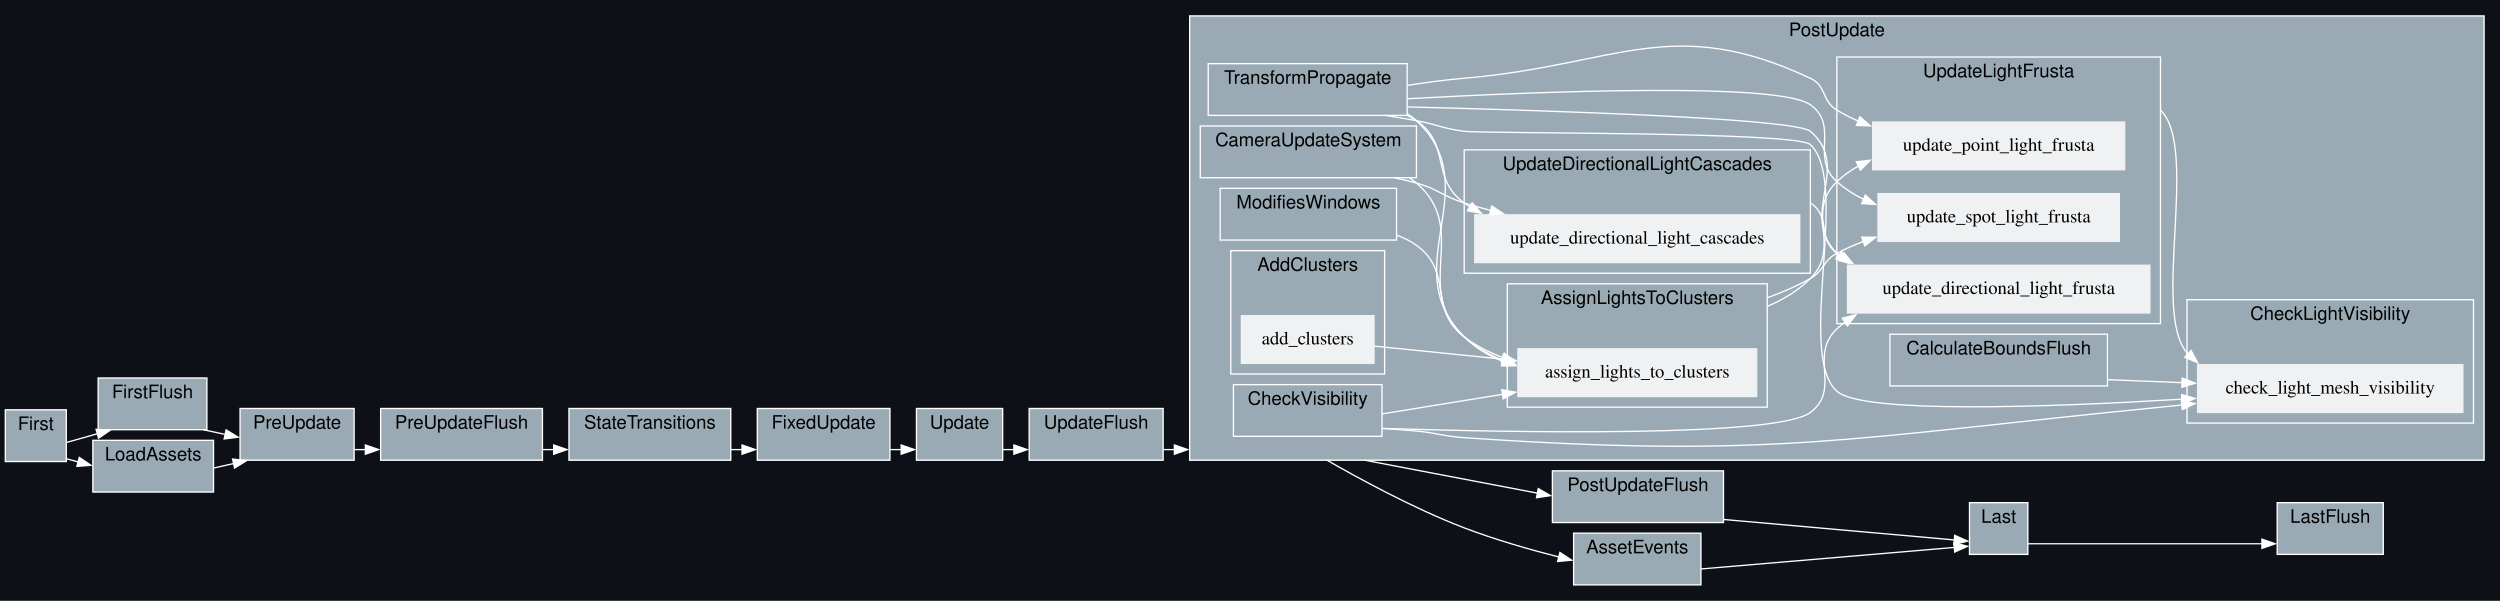
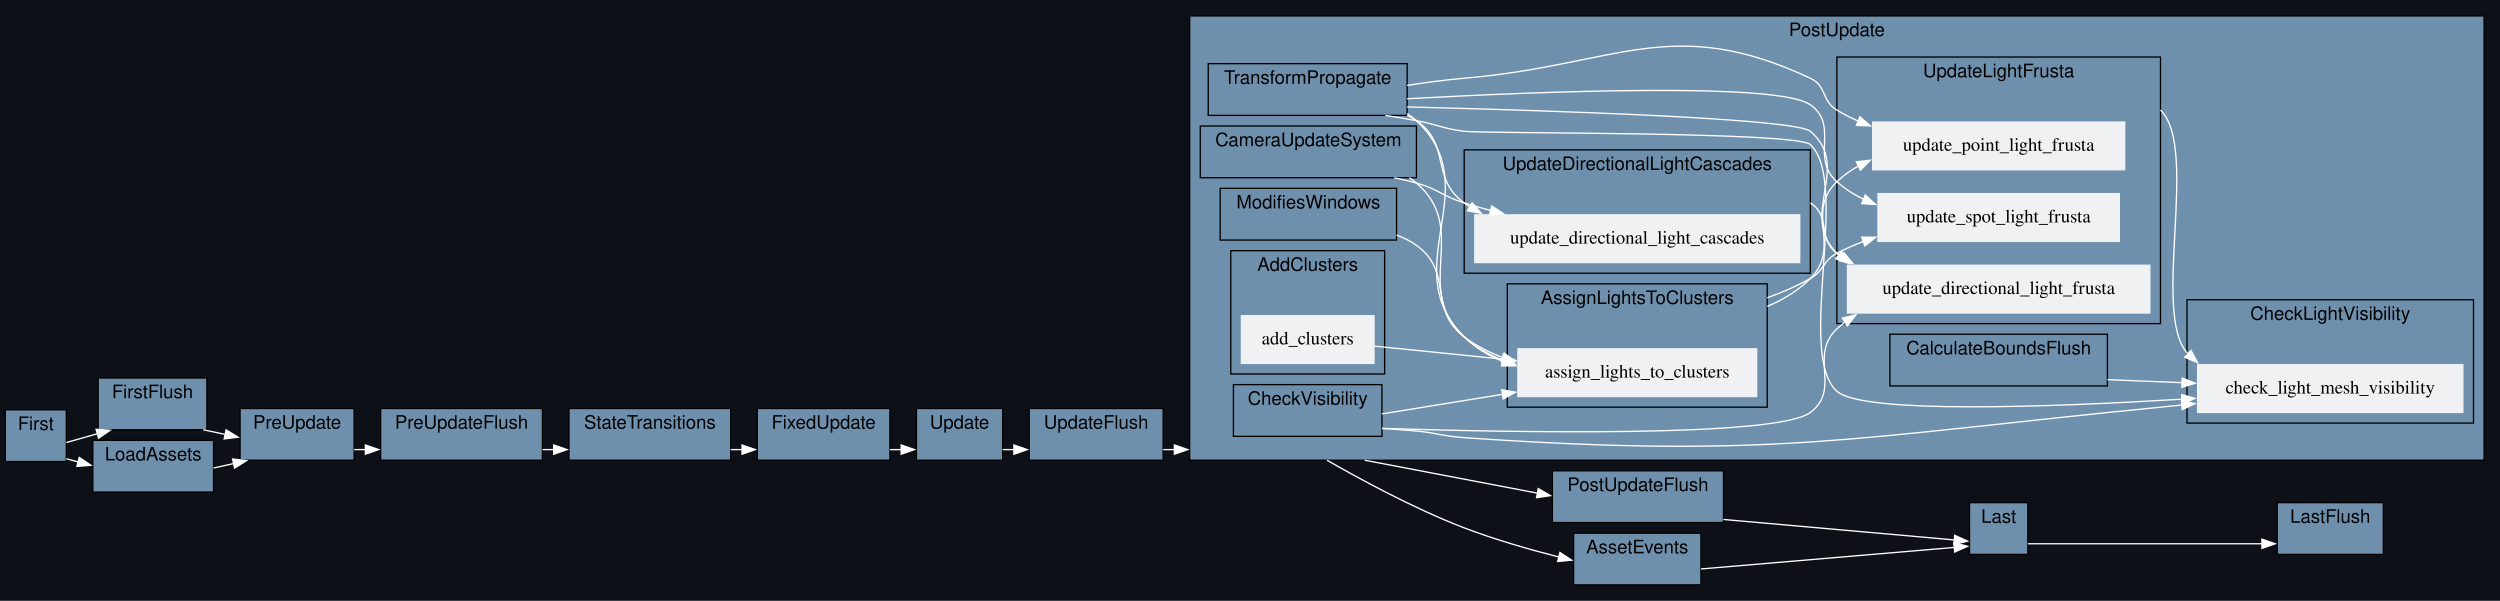
<svg xmlns="http://www.w3.org/2000/svg" width="1885pt" height="453pt" viewBox="0.00 0.00 1885.00 453.00">
  <g id="graph0" class="graph" transform="scale(1 1) rotate(0) translate(4 449)">
    <polygon fill="#0d1117" stroke="none" points="-4,4 -4,-449 1881,-449 1881,4 -4,4" />
    <g id="clust1" class="cluster">
-       <polygon fill="#99aab5" stroke="white" points="70,-125 70,-164 152,-164 152,-125 70,-125" />
+       <polygon fill="#6f90ad" stroke="black" points="70,-125 70,-164 152,-164 152,-125 70,-125" />
      <text text-anchor="middle" x="111" y="-148.8" font-family="Helvetica,sans-Serif" font-size="14.00">FirstFlush</text>
    </g>
    <g id="clust2" class="cluster">
-       <polygon fill="#99aab5" stroke="white" points="283,-102 283,-141 405,-141 405,-102 283,-102" />
+       <polygon fill="#6f90ad" stroke="black" points="283,-102 283,-141 405,-141 405,-102 283,-102" />
      <text text-anchor="middle" x="344" y="-125.8" font-family="Helvetica,sans-Serif" font-size="14.00">PreUpdateFlush</text>
    </g>
    <g id="clust3" class="cluster">
-       <polygon fill="#99aab5" stroke="white" points="772,-102 772,-141 873,-141 873,-102 772,-102" />
+       <polygon fill="#6f90ad" stroke="black" points="772,-102 772,-141 873,-141 873,-102 772,-102" />
      <text text-anchor="middle" x="822.5" y="-125.8" font-family="Helvetica,sans-Serif" font-size="14.00">UpdateFlush</text>
    </g>
    <g id="clust4" class="cluster">
-       <polygon fill="#99aab5" stroke="white" points="1166.5,-55 1166.5,-94 1295.5,-94 1295.5,-55 1166.5,-55" />
+       <polygon fill="#6f90ad" stroke="black" points="1166.5,-55 1166.5,-94 1295.5,-94 1295.5,-55 1166.5,-55" />
      <text text-anchor="middle" x="1231" y="-78.8" font-family="Helvetica,sans-Serif" font-size="14.00">PostUpdateFlush</text>
    </g>
    <g id="clust5" class="cluster">
-       <polygon fill="#99aab5" stroke="white" points="1713,-31 1713,-70 1793,-70 1793,-31 1713,-31" />
+       <polygon fill="#6f90ad" stroke="black" points="1713,-31 1713,-70 1793,-70 1793,-31 1713,-31" />
      <text text-anchor="middle" x="1753" y="-54.8" font-family="Helvetica,sans-Serif" font-size="14.00">LastFlush</text>
    </g>
    <g id="clust6" class="cluster">
-       <polygon fill="#99aab5" stroke="white" points="0,-101 0,-140 46,-140 46,-101 0,-101" />
+       <polygon fill="#6f90ad" stroke="black" points="0,-101 0,-140 46,-140 46,-101 0,-101" />
      <text text-anchor="middle" x="23" y="-124.8" font-family="Helvetica,sans-Serif" font-size="14.00">First</text>
    </g>
    <g id="clust7" class="cluster">
-       <polygon fill="#99aab5" stroke="white" points="177,-102 177,-141 263,-141 263,-102 177,-102" />
+       <polygon fill="#6f90ad" stroke="black" points="177,-102 177,-141 263,-141 263,-102 177,-102" />
      <text text-anchor="middle" x="220" y="-125.8" font-family="Helvetica,sans-Serif" font-size="14.00">PreUpdate</text>
    </g>
    <g id="clust8" class="cluster">
-       <polygon fill="#99aab5" stroke="white" points="425,-102 425,-141 547,-141 547,-102 425,-102" />
+       <polygon fill="#6f90ad" stroke="black" points="425,-102 425,-141 547,-141 547,-102 425,-102" />
      <text text-anchor="middle" x="486" y="-125.8" font-family="Helvetica,sans-Serif" font-size="14.00">StateTransitions</text>
    </g>
    <g id="clust9" class="cluster">
-       <polygon fill="#99aab5" stroke="white" points="567,-102 567,-141 667,-141 667,-102 567,-102" />
+       <polygon fill="#6f90ad" stroke="black" points="567,-102 567,-141 667,-141 667,-102 567,-102" />
      <text text-anchor="middle" x="617" y="-125.8" font-family="Helvetica,sans-Serif" font-size="14.00">FixedUpdate</text>
    </g>
    <g id="clust10" class="cluster">
-       <polygon fill="#99aab5" stroke="white" points="687,-102 687,-141 752,-141 752,-102 687,-102" />
+       <polygon fill="#6f90ad" stroke="black" points="687,-102 687,-141 752,-141 752,-102 687,-102" />
      <text text-anchor="middle" x="719.5" y="-125.8" font-family="Helvetica,sans-Serif" font-size="14.00">Update</text>
    </g>
    <g id="clust11" class="cluster">
-       <polygon fill="#99aab5" stroke="white" points="893,-102 893,-437 1869,-437 1869,-102 893,-102" />
+       <polygon fill="#6f90ad" stroke="black" points="893,-102 893,-437 1869,-437 1869,-102 893,-102" />
      <text text-anchor="middle" x="1381" y="-421.8" font-family="Helvetica,sans-Serif" font-size="14.00">PostUpdate</text>
    </g>
    <g id="clust12" class="cluster">
-       <polygon fill="#99aab5" stroke="white" points="907,-362 907,-401 1057,-401 1057,-362 907,-362" />
+       <polygon fill="#6f90ad" stroke="black" points="907,-362 907,-401 1057,-401 1057,-362 907,-362" />
      <text text-anchor="middle" x="982" y="-385.8" font-family="Helvetica,sans-Serif" font-size="14.00">TransformPropagate</text>
    </g>
    <g id="clust13" class="cluster">
-       <polygon fill="#99aab5" stroke="white" points="916,-268 916,-307 1049,-307 1049,-268 916,-268" />
+       <polygon fill="#6f90ad" stroke="black" points="916,-268 916,-307 1049,-307 1049,-268 916,-268" />
      <text text-anchor="middle" x="982.5" y="-291.8" font-family="Helvetica,sans-Serif" font-size="14.00">ModifiesWindows</text>
    </g>
    <g id="clust14" class="cluster">
-       <polygon fill="#99aab5" stroke="white" points="901,-315 901,-354 1064,-354 1064,-315 901,-315" />
+       <polygon fill="#6f90ad" stroke="black" points="901,-315 901,-354 1064,-354 1064,-315 901,-315" />
      <text text-anchor="middle" x="982.5" y="-338.8" font-family="Helvetica,sans-Serif" font-size="14.00">CameraUpdateSystem</text>
    </g>
    <g id="clust15" class="cluster">
-       <polygon fill="#99aab5" stroke="white" points="1421,-158 1421,-197 1585,-197 1585,-158 1421,-158" />
+       <polygon fill="#6f90ad" stroke="black" points="1421,-158 1421,-197 1585,-197 1585,-158 1421,-158" />
      <text text-anchor="middle" x="1503" y="-181.8" font-family="Helvetica,sans-Serif" font-size="14.00">CalculateBoundsFlush</text>
    </g>
    <g id="clust16" class="cluster">
-       <polygon fill="#99aab5" stroke="white" points="926,-120 926,-159 1038,-159 1038,-120 926,-120" />
+       <polygon fill="#6f90ad" stroke="black" points="926,-120 926,-159 1038,-159 1038,-120 926,-120" />
      <text text-anchor="middle" x="982" y="-143.8" font-family="Helvetica,sans-Serif" font-size="14.00">CheckVisibility</text>
    </g>
    <g id="clust17" class="cluster">
-       <polygon fill="#99aab5" stroke="white" points="924,-167 924,-260 1040,-260 1040,-167 924,-167" />
+       <polygon fill="#6f90ad" stroke="black" points="924,-167 924,-260 1040,-260 1040,-167 924,-167" />
      <text text-anchor="middle" x="982" y="-244.8" font-family="Helvetica,sans-Serif" font-size="14.00">AddClusters</text>
    </g>
    <g id="clust18" class="cluster">
-       <polygon fill="#99aab5" stroke="white" points="1132.5,-142 1132.5,-235 1328.5,-235 1328.5,-142 1132.5,-142" />
+       <polygon fill="#6f90ad" stroke="black" points="1132.5,-142 1132.5,-235 1328.5,-235 1328.5,-142 1132.5,-142" />
      <text text-anchor="middle" x="1230.5" y="-219.8" font-family="Helvetica,sans-Serif" font-size="14.00">AssignLightsToClusters</text>
    </g>
    <g id="clust19" class="cluster">
-       <polygon fill="#99aab5" stroke="white" points="1645,-130 1645,-223 1861,-223 1861,-130 1645,-130" />
+       <polygon fill="#6f90ad" stroke="black" points="1645,-130 1645,-223 1861,-223 1861,-130 1645,-130" />
      <text text-anchor="middle" x="1753" y="-207.8" font-family="Helvetica,sans-Serif" font-size="14.00">CheckLightVisibility</text>
    </g>
    <g id="clust20" class="cluster">
-       <polygon fill="#99aab5" stroke="white" points="1100,-243 1100,-336 1361,-336 1361,-243 1100,-243" />
+       <polygon fill="#6f90ad" stroke="black" points="1100,-243 1100,-336 1361,-336 1361,-243 1100,-243" />
      <text text-anchor="middle" x="1230.5" y="-320.8" font-family="Helvetica,sans-Serif" font-size="14.00">UpdateDirectionalLightCascades</text>
    </g>
    <g id="clust21" class="cluster">
-       <polygon fill="#99aab5" stroke="white" points="1381,-205 1381,-406 1625,-406 1625,-205 1381,-205" />
+       <polygon fill="#6f90ad" stroke="black" points="1381,-205 1381,-406 1625,-406 1625,-205 1381,-205" />
      <text text-anchor="middle" x="1503" y="-390.8" font-family="Helvetica,sans-Serif" font-size="14.00">UpdateLightFrusta</text>
    </g>
    <g id="clust22" class="cluster">
-       <polygon fill="#99aab5" stroke="white" points="1481,-31 1481,-70 1525,-70 1525,-31 1481,-31" />
+       <polygon fill="#6f90ad" stroke="black" points="1481,-31 1481,-70 1525,-70 1525,-31 1481,-31" />
      <text text-anchor="middle" x="1503" y="-54.8" font-family="Helvetica,sans-Serif" font-size="14.00">Last</text>
    </g>
    <g id="clust23" class="cluster">
-       <polygon fill="#99aab5" stroke="white" points="66,-78 66,-117 157,-117 157,-78 66,-78" />
+       <polygon fill="#6f90ad" stroke="black" points="66,-78 66,-117 157,-117 157,-78 66,-78" />
      <text text-anchor="middle" x="111.5" y="-101.8" font-family="Helvetica,sans-Serif" font-size="14.00">LoadAssets</text>
    </g>
    <g id="clust24" class="cluster">
-       <polygon fill="#99aab5" stroke="white" points="1182.5,-8 1182.5,-47 1278.5,-47 1278.5,-8 1182.5,-8" />
+       <polygon fill="#6f90ad" stroke="black" points="1182.5,-8 1182.5,-47 1278.5,-47 1278.5,-8 1182.5,-8" />
      <text text-anchor="middle" x="1230.5" y="-31.8" font-family="Helvetica,sans-Serif" font-size="14.00">AssetEvents</text>
    </g>
    <g id="edge2" class="edge">
      <path fill="none" stroke="white" d="M149.21,-125C154.62,-123.84 160.27,-122.62 165.92,-121.41" />
      <polygon fill="white" stroke="white" points="166.48,-124.87 175.53,-119.35 165.01,-118.02 166.48,-124.87" />
    </g>
    <g id="edge4" class="edge">
      <path fill="none" stroke="white" d="M405,-110C407.88,-110 410.78,-110 413.68,-110" />
      <polygon fill="white" stroke="white" points="413.49,-113.5 423.49,-110 413.49,-106.5 413.49,-113.5" />
    </g>
    <g id="edge8" class="edge">
      <path fill="none" stroke="white" d="M873,-110C875.82,-110 878.7,-110 881.62,-110" />
      <polygon fill="white" stroke="white" points="881.49,-113.5 891.49,-110 881.49,-106.5 881.49,-113.5" />
    </g>
    <g id="edge10" class="edge">
      <path fill="none" stroke="white" d="M1295.5,-57.32C1350.24,-52.46 1426.79,-45.67 1469.65,-41.87" />
      <polygon fill="white" stroke="white" points="1469.84,-45.37 1479.5,-41 1469.23,-38.39 1469.84,-45.37" />
    </g>
    <g id="edge1" class="edge">
      <path fill="none" stroke="white" d="M46,-115.34C52.44,-117.18 59.5,-119.18 66,-121 67.17,-121.33 68.36,-121.66 69.55,-121.99" />
      <polygon fill="white" stroke="white" points="68.45,-125.32 79.02,-124.6 70.31,-118.57 68.45,-125.32" />
    </g>
    <g id="edge13" class="edge">
      <path fill="none" stroke="white" d="M46,-103.12C48.89,-102.34 51.94,-101.53 55.09,-100.68" />
      <polygon fill="white" stroke="white" points="55.78,-104.12 64.54,-98.16 53.98,-97.36 55.78,-104.12" />
    </g>
    <g id="edge3" class="edge">
      <path fill="none" stroke="white" d="M263,-110C265.78,-110 268.62,-110 271.49,-110" />
      <polygon fill="white" stroke="white" points="271.49,-113.5 281.49,-110 271.49,-106.5 271.49,-113.5" />
    </g>
    <g id="edge5" class="edge">
      <path fill="none" stroke="white" d="M547,-110C549.86,-110 552.74,-110 555.6,-110" />
      <polygon fill="white" stroke="white" points="555.49,-113.5 565.49,-110 555.49,-106.5 555.49,-113.5" />
    </g>
    <g id="edge6" class="edge">
      <path fill="none" stroke="white" d="M667,-110C669.85,-110 672.71,-110 675.54,-110" />
      <polygon fill="white" stroke="white" points="675.49,-113.5 685.49,-110 675.49,-106.5 675.49,-113.5" />
    </g>
    <g id="edge7" class="edge">
      <path fill="none" stroke="white" d="M752,-110C754.81,-110 757.71,-110 760.65,-110" />
      <polygon fill="white" stroke="white" points="760.49,-113.5 770.49,-110 760.49,-106.5 760.49,-113.5" />
    </g>
    <g id="edge9" class="edge">
      <path fill="none" stroke="white" d="M1024.95,-102C1060.58,-95.21 1112.59,-85.29 1155.24,-77.16" />
      <polygon fill="white" stroke="white" points="1155.85,-80.61 1165.01,-75.3 1154.54,-73.73 1155.85,-80.61" />
    </g>
    <g id="edge14" class="edge">
      <path fill="none" stroke="white" d="M996.58,-102C1017.97,-89.68 1061.09,-65.89 1100,-51 1122.85,-42.26 1148.75,-34.79 1171.36,-29.03" />
      <polygon fill="white" stroke="white" points="1172.17,-32.44 1181.03,-26.63 1170.48,-25.65 1172.17,-32.44" />
    </g>
    <g id="node20" class="node">
      <polygon fill="#eff1f3" stroke="#eff1f3" points="1320.5,-186 1140.5,-186 1140.5,-150 1320.5,-150 1320.5,-186" />
      <text text-anchor="middle" x="1230.5" y="-164.3" font-family="Times,serif" font-size="14.00">assign_lights_to_clusters</text>
    </g>
    <g id="edge17" class="edge">
      <path fill="none" stroke="white" d="M1057,-363.34C1059.48,-361.79 1061.83,-360.02 1064,-358 1118.27,-307.42 1047.23,-247.15 1100,-195 1108.36,-186.74 1118.54,-180.71 1129.5,-176.33" />
      <polygon fill="white" stroke="white" points="1130.46,-179.71 1138.77,-173.13 1128.17,-173.09 1130.46,-179.71" />
    </g>
    <g id="node22" class="node">
      <polygon fill="#eff1f3" stroke="#eff1f3" points="1853,-174 1653,-174 1653,-138 1853,-138 1853,-174" />
      <text text-anchor="middle" x="1753" y="-152.3" font-family="Times,serif" font-size="14.00">check_light_mesh_visibility</text>
    </g>
    <g id="edge31" class="edge">
      <path fill="none" stroke="white" d="M1040.5,-362C1048.41,-360.75 1056.42,-359.4 1064,-358 1080.12,-355.02 1083.74,-352.1 1100,-350 1114.39,-348.14 1350.39,-349.9 1361,-340 1391.39,-311.63 1350.07,-181.78 1381,-154 1400.08,-136.86 1539.04,-141.82 1641.31,-148.02" />
      <polygon fill="white" stroke="white" points="1640.94,-151.5 1651.14,-148.63 1641.38,-144.52 1640.94,-151.5" />
    </g>
    <g id="node24" class="node">
      <polygon fill="#eff1f3" stroke="#eff1f3" points="1353,-287 1108,-287 1108,-251 1353,-251 1353,-287" />
      <text text-anchor="middle" x="1230.5" y="-265.3" font-family="Times,serif" font-size="14.00">update_directional_light_cascades</text>
    </g>
    <g id="edge21" class="edge">
      <path fill="none" stroke="white" d="M1057,-362.08C1059.43,-360.87 1061.77,-359.51 1064,-358 1090.37,-340.12 1074.16,-314.65 1100,-296 1101.4,-294.99 1102.82,-294.02 1104.28,-293.08" />
      <polygon fill="white" stroke="white" points="1105.97,-296.15 1112.9,-288.14 1102.48,-290.07 1105.97,-296.15" />
    </g>
    <g id="node26" class="node">
      <polygon fill="#eff1f3" stroke="#eff1f3" points="1617,-249 1389,-249 1389,-213 1617,-213 1617,-249" />
      <text text-anchor="middle" x="1503" y="-227.3" font-family="Times,serif" font-size="14.00">update_directional_light_frusta</text>
    </g>
    <g id="edge24" class="edge">
      <path fill="none" stroke="white" d="M1057,-368.37C1163.78,-365.69 1349.62,-359.68 1361,-350 1392.87,-322.89 1351.49,-287.67 1381,-258 1381.5,-257.5 1382,-257.01 1382.52,-256.52" />
      <polygon fill="white" stroke="white" points="1384.6,-259.34 1390.19,-250.33 1380.21,-253.89 1384.6,-259.34" />
    </g>
    <g id="node27" class="node">
      <polygon fill="#eff1f3" stroke="#eff1f3" points="1598,-357 1408,-357 1408,-321 1598,-321 1598,-357" />
      <text text-anchor="middle" x="1503" y="-335.3" font-family="Times,serif" font-size="14.00">update_point_light_frusta</text>
    </g>
    <g id="edge26" class="edge">
      <path fill="none" stroke="white" d="M1057,-384.59C1071.21,-386.85 1086.03,-388.81 1100,-390 1215.58,-399.81 1255.95,-439.2 1361,-390 1373.57,-384.11 1369.15,-373.23 1381,-366 1386.17,-362.85 1391.66,-360.06 1397.34,-357.6" />
      <polygon fill="white" stroke="white" points="1398.32,-360.98 1406.34,-354.06 1395.76,-354.46 1398.32,-360.98" />
    </g>
    <g id="node28" class="node">
      <polygon fill="#eff1f3" stroke="#eff1f3" points="1594,-303 1412,-303 1412,-267 1594,-267 1594,-303" />
      <text text-anchor="middle" x="1503" y="-281.3" font-family="Times,serif" font-size="14.00">update_spot_light_frusta</text>
    </g>
    <g id="edge28" class="edge">
      <path fill="none" stroke="white" d="M1057,-374.54C1160.07,-380.19 1336.97,-387.13 1361,-370 1383.2,-354.17 1360.67,-330.17 1381,-312 1387,-306.64 1393.83,-302.27 1401.11,-298.71" />
      <polygon fill="white" stroke="white" points="1402.46,-301.94 1410.29,-294.8 1399.72,-295.5 1402.46,-301.94" />
    </g>
    <g id="edge20" class="edge">
      <path fill="none" stroke="white" d="M1049,-271.75C1054.34,-269.79 1059.43,-267.26 1064,-264 1092.18,-243.94 1072.42,-215.87 1100,-195 1108.79,-188.35 1118.84,-183.24 1129.36,-179.34" />
      <polygon fill="white" stroke="white" points="1130.18,-182.75 1138.58,-176.29 1127.98,-176.1 1130.18,-182.75" />
    </g>
    <g id="edge19" class="edge">
      <path fill="none" stroke="white" d="M1058.59,-315C1060.48,-313.8 1062.29,-312.47 1064,-311 1104.99,-275.88 1060.05,-231.31 1100,-195 1108.56,-187.22 1118.78,-181.45 1129.65,-177.21" />
      <polygon fill="white" stroke="white" points="1130.49,-180.62 1138.82,-174.08 1128.23,-174 1130.49,-180.62" />
    </g>
    <g id="edge22" class="edge">
      <path fill="none" stroke="white" d="M1047.16,-315C1052.89,-313.83 1058.58,-312.51 1064,-311 1080.7,-306.36 1083.44,-301.13 1100,-296 1106.55,-293.97 1113.34,-292.05 1120.21,-290.24" />
      <polygon fill="white" stroke="white" points="1120.77,-293.71 1129.6,-287.85 1119.05,-286.92 1120.77,-293.71" />
    </g>
    <g id="edge30" class="edge">
      <path fill="none" stroke="white" d="M1585,-162.73C1603.04,-162.01 1622.48,-161.22 1641.48,-160.46" />
      <polygon fill="white" stroke="white" points="1641.37,-163.96 1651.22,-160.06 1641.09,-156.97 1641.37,-163.96" />
    </g>
    <g id="edge18" class="edge">
      <path fill="none" stroke="white" d="M1038,-136.92C1064.84,-141.28 1097.99,-146.66 1129.12,-151.71" />
      <polygon fill="white" stroke="white" points="1128.33,-155.13 1138.76,-153.28 1129.45,-148.22 1128.33,-155.13" />
    </g>
    <g id="edge33" class="edge">
      <path fill="none" stroke="white" d="M1038,-125.94C1046.71,-125.43 1055.61,-124.79 1064,-124 1080.08,-122.49 1083.88,-120.11 1100,-119 1333,-102.9 1392.57,-119.07 1625,-142 1630.31,-142.52 1635.74,-143.07 1641.22,-143.64" />
      <polygon fill="white" stroke="white" points="1640.72,-147.1 1651.03,-144.66 1641.45,-140.14 1640.72,-147.1" />
    </g>
    <g id="edge23" class="edge">
      <path fill="none" stroke="white" d="M1038,-125.99C1136.67,-122.89 1335.87,-119.1 1361,-138 1384.48,-155.66 1359.57,-180.91 1381,-201 1383.07,-202.94 1385.25,-204.77 1387.52,-206.48" />
      <polygon fill="white" stroke="white" points="1385.13,-209.1 1395.41,-211.69 1388.99,-203.26 1385.13,-209.1" />
    </g>
    <g id="node18" class="node">
      <polygon fill="#eff1f3" stroke="#eff1f3" points="1032,-211 932,-211 932,-175 1032,-175 1032,-211" />
      <text text-anchor="middle" x="982" y="-189.3" font-family="Times,serif" font-size="14.00">add_clusters</text>
    </g>
    <g id="edge16" class="edge">
      <path fill="none" stroke="white" d="M1032.29,-188C1060.06,-185.18 1095.78,-181.56 1129.17,-178.18" />
      <polygon fill="white" stroke="white" points="1129.29,-181.68 1138.89,-177.19 1128.59,-174.72 1129.29,-181.68" />
    </g>
    <g id="edge27" class="edge">
      <path fill="none" stroke="white" d="M1328.5,-217.97C1340.55,-223.05 1351.84,-229.87 1361,-239 1384.83,-262.75 1356.65,-288.79 1381,-312 1385.89,-316.66 1391.4,-320.59 1397.31,-323.88" />
      <polygon fill="white" stroke="white" points="1395.69,-326.99 1406.21,-328.2 1398.74,-320.69 1395.69,-326.99" />
    </g>
    <g id="edge29" class="edge">
      <path fill="none" stroke="white" d="M1328.5,-224.48C1339.79,-228.52 1350.88,-233.31 1361,-239 1371.69,-245.01 1370.18,-252.23 1381,-258 1387.44,-261.43 1394.31,-264.43 1401.36,-267.05" />
      <polygon fill="white" stroke="white" points="1399.78,-270.21 1410.38,-270.13 1402.05,-263.59 1399.78,-270.21" />
    </g>
    <g id="edge25" class="edge">
      <path fill="none" stroke="white" d="M1361,-296C1376.99,-285.58 1365.84,-269.59 1381,-258 1382.18,-257.1 1383.38,-256.23 1384.6,-255.38" />
      <polygon fill="white" stroke="white" points="1386.36,-258.41 1393.09,-250.23 1382.73,-252.43 1386.36,-258.41" />
    </g>
    <g id="edge32" class="edge">
      <path fill="none" stroke="white" d="M1625,-366C1654.42,-337.58 1618.14,-213.86 1645,-183 1645.26,-182.7 1645.52,-182.41 1645.79,-182.11" />
      <polygon fill="white" stroke="white" points="1648.02,-184.81 1653.05,-175.49 1643.31,-179.64 1648.02,-184.81" />
    </g>
    <g id="edge11" class="edge">
      <path fill="none" stroke="white" d="M1525,-39C1563.7,-39 1647.3,-39 1701.53,-39" />
      <polygon fill="white" stroke="white" points="1701.49,-42.5 1711.49,-39 1701.49,-35.5 1701.49,-42.5" />
    </g>
    <g id="edge12" class="edge">
      <path fill="none" stroke="white" d="M157,-96.09C162.09,-97.24 167.29,-98.4 172.4,-99.55" />
      <polygon fill="white" stroke="white" points="171.35,-102.9 181.87,-101.67 172.88,-96.07 171.35,-102.9" />
    </g>
    <g id="edge15" class="edge">
      <path fill="none" stroke="white" d="M1278.5,-20C1333.21,-24.65 1422.13,-32.21 1469.65,-36.25" />
      <polygon fill="white" stroke="white" points="1469.23,-39.73 1479.5,-37.09 1469.83,-32.75 1469.23,-39.73" />
    </g>
  </g>
</svg>
